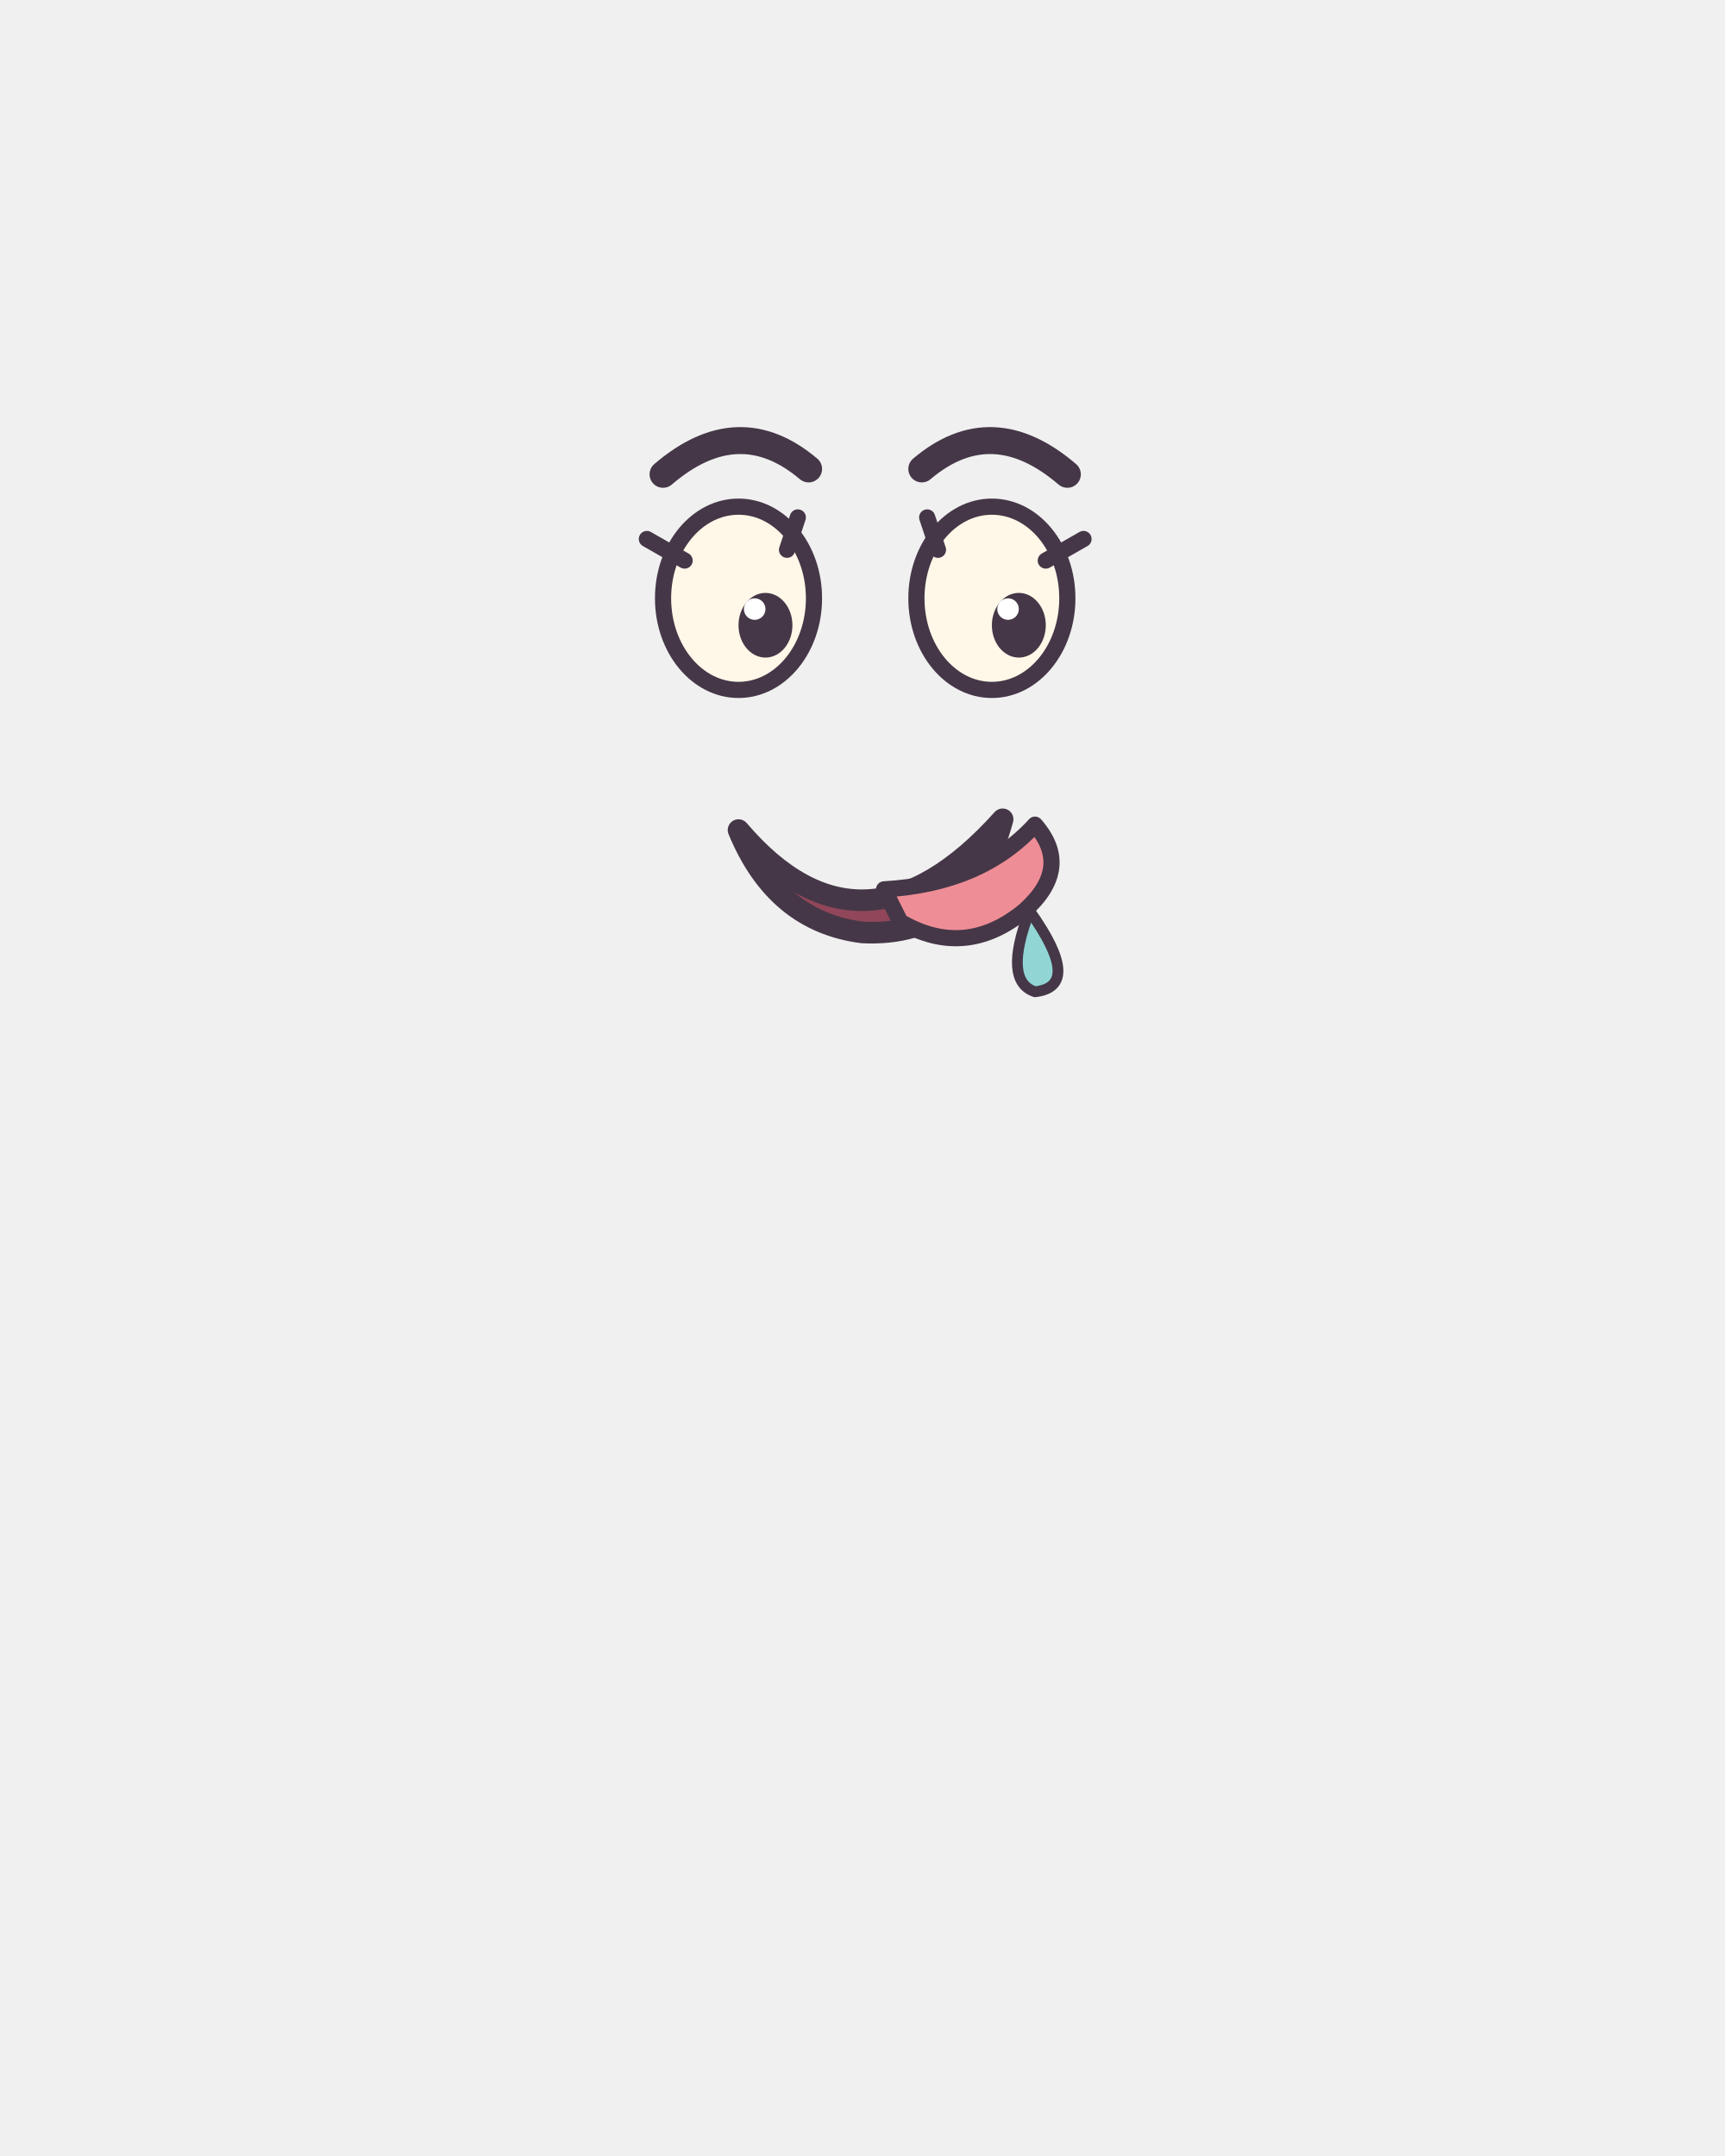
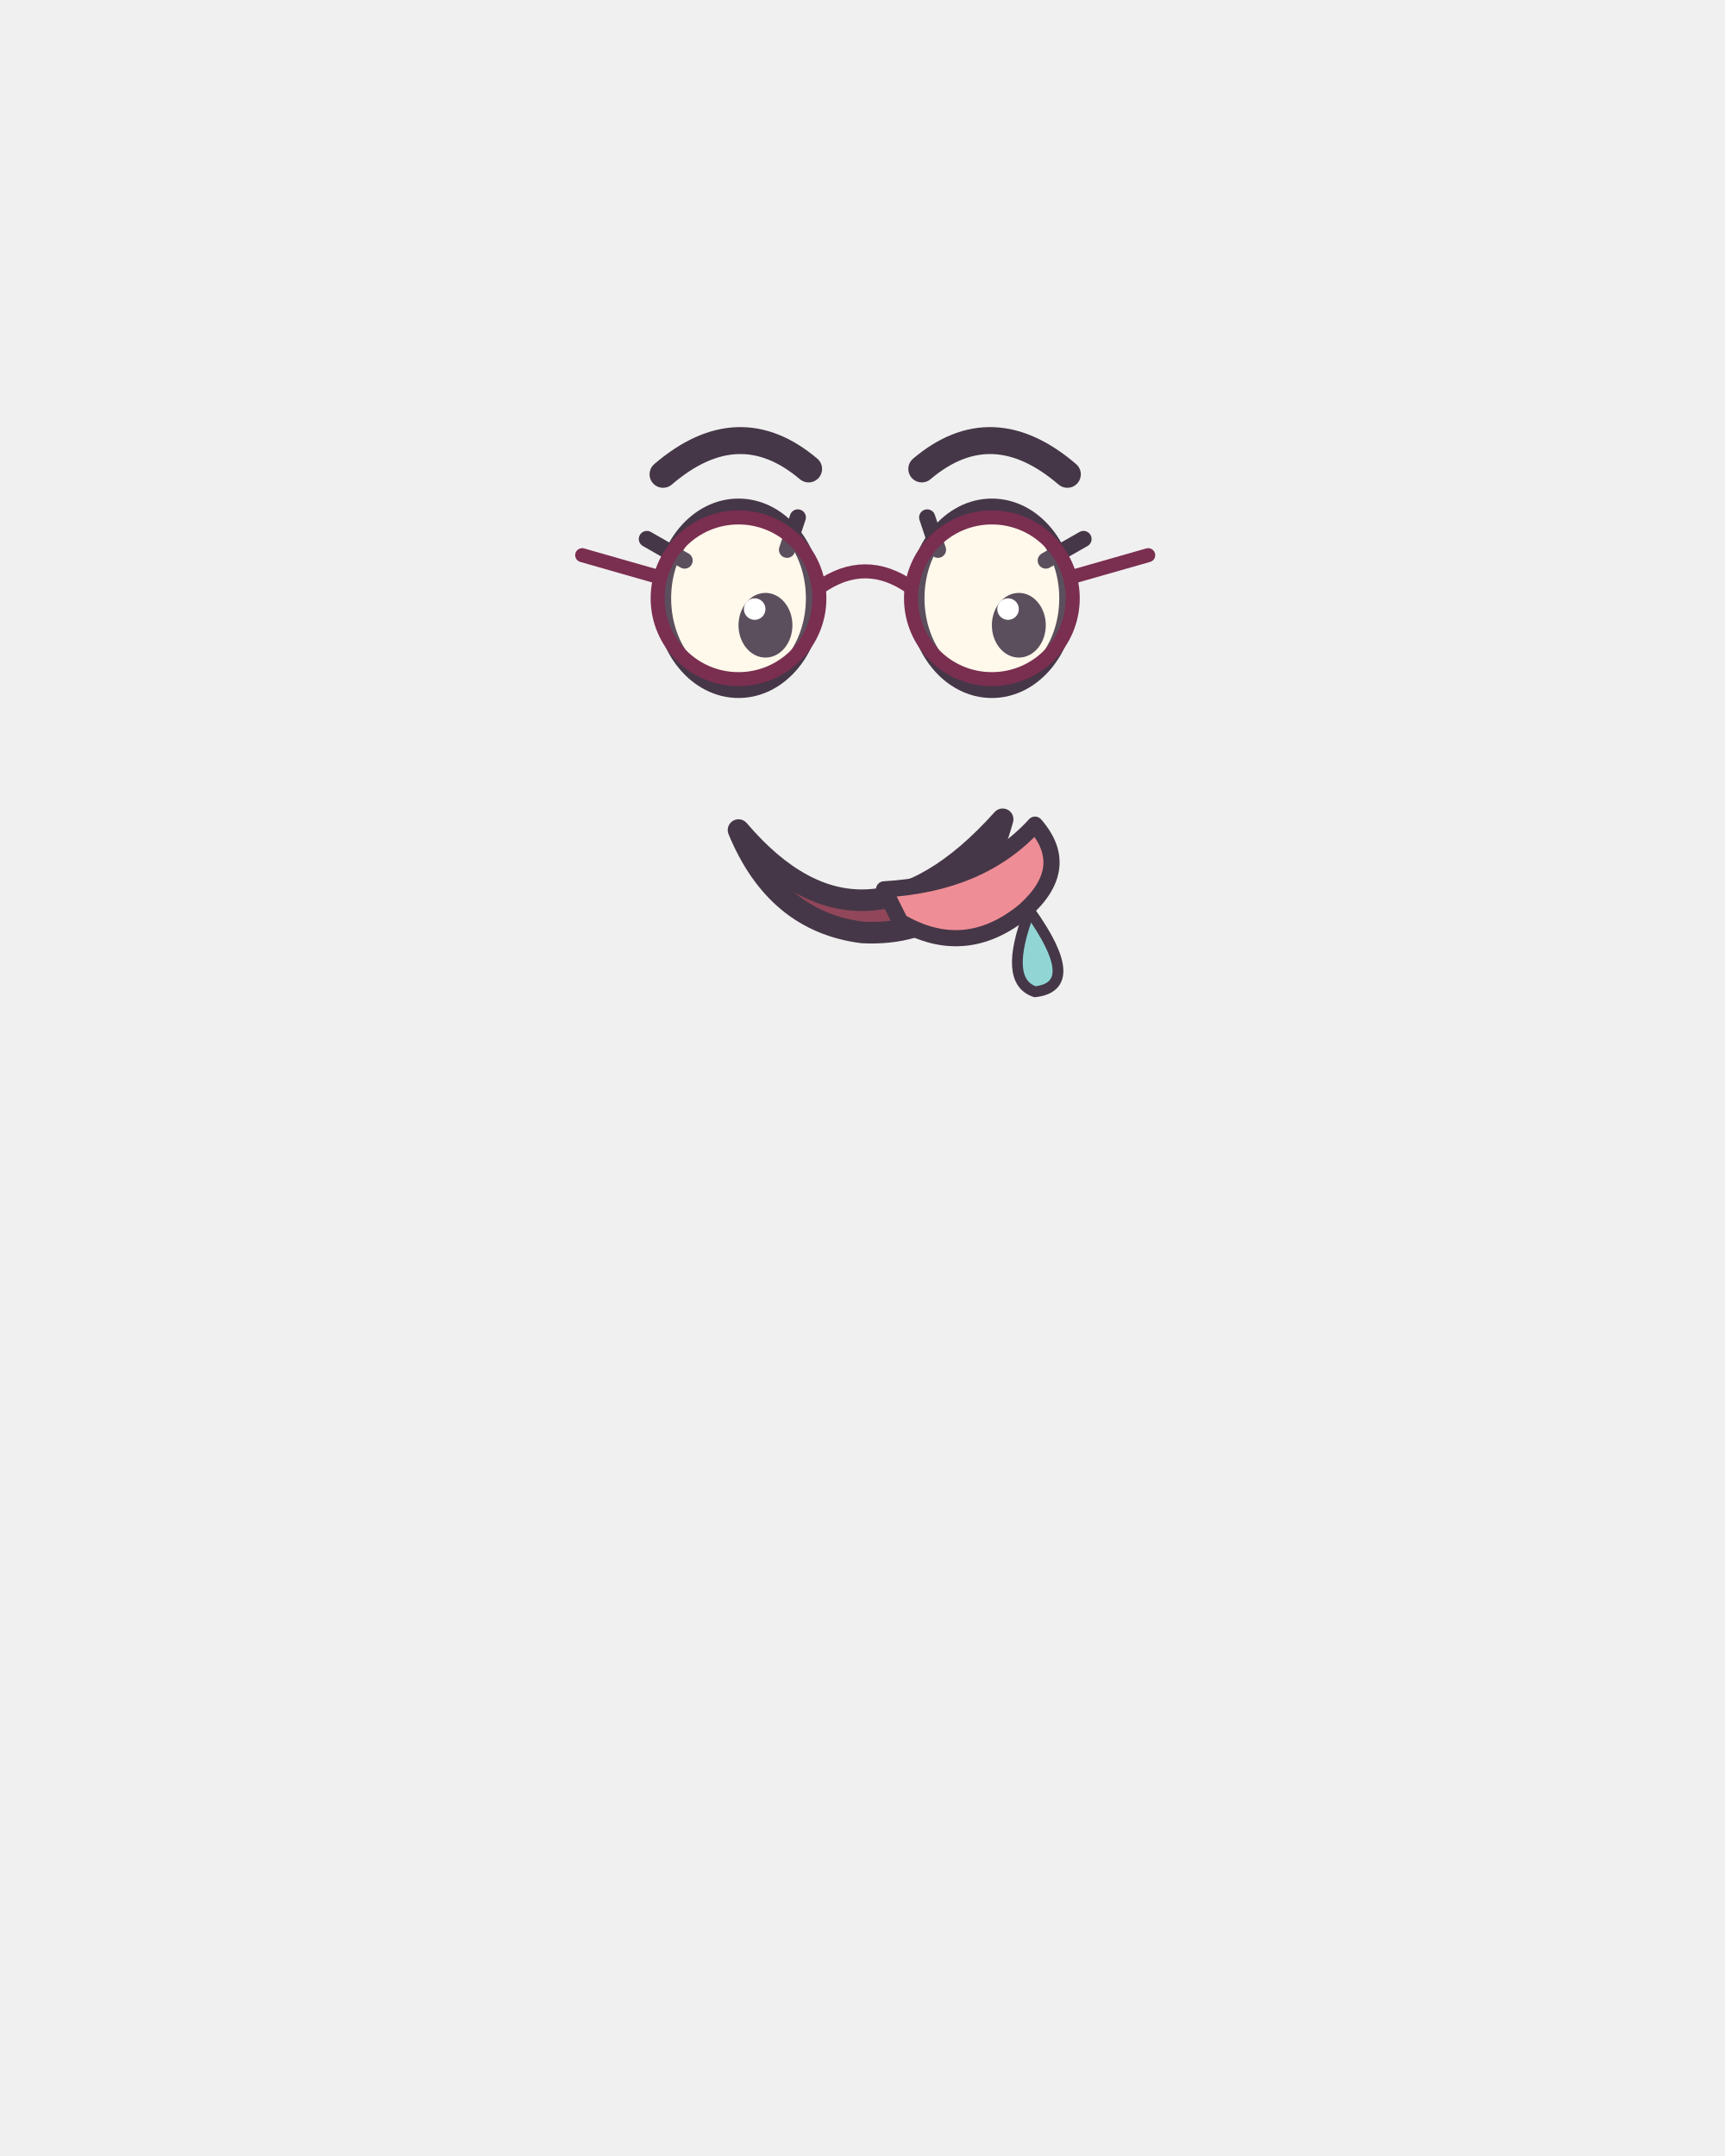
<svg xmlns="http://www.w3.org/2000/svg" width="320" height="400" viewBox="0 0 320 400">
  <defs>
    <linearGradient id="skin_light" x2=".8" y2="1">
      <stop stop-color="#ffe8cf" />
      <stop offset="1" stop-color="#eab894" />
    </linearGradient>
    <linearGradient id="skin_kid" x2=".8" y2="1">
      <stop stop-color="#f6cfa6" />
      <stop offset="1" stop-color="#cf8f62" />
    </linearGradient>
    <linearGradient id="skin_deep" x2=".8" y2="1">
      <stop stop-color="#c9926b" />
      <stop offset="1" stop-color="#8c5a3d" />
    </linearGradient>
    <linearGradient id="cardigan" x2=".4" y2="1">
      <stop stop-color="#c7b1e0" />
      <stop offset="1" stop-color="#7f68a8" />
    </linearGradient>
    <linearGradient id="tee" x2=".4" y2="1">
      <stop stop-color="#43c4b2" />
      <stop offset="1" stop-color="#1f8a86" />
    </linearGradient>
    <linearGradient id="oxford" x2="1" y2="1">
      <stop stop-color="#dcebfb" />
      <stop offset="1" stop-color="#8fb0d6" />
    </linearGradient>
    <linearGradient id="catfur" x2=".5" y2="1">
      <stop stop-color="#ffb767" />
      <stop offset="1" stop-color="#d9772f" />
    </linearGradient>
    <linearGradient id="mousefur" x2=".5" y2="1">
      <stop stop-color="#d9d4de" />
      <stop offset="1" stop-color="#9890a6" />
    </linearGradient>
  </defs>
  <ellipse cx="137" cy="111" rx="14" ry="17" fill="#fff8e8" stroke="#453747" stroke-width="3" />
  <ellipse cx="142" cy="116" rx="5" ry="6" fill="#453747" stroke="none" stroke-width="0" />
  <ellipse cx="140" cy="113" rx="2" ry="2" fill="#fff" stroke="none" stroke-width="0" />
  <ellipse cx="184" cy="111" rx="14" ry="17" fill="#fff8e8" stroke="#453747" stroke-width="3" />
  <ellipse cx="189" cy="116" rx="5" ry="6" fill="#453747" stroke="none" stroke-width="0" />
  <ellipse cx="187" cy="113" rx="2" ry="2" fill="#fff" stroke="none" stroke-width="0" />
  <path d="M123 88 Q137 76 150 87 M171 87 Q184 76 198 88" fill="none" stroke="#453747" stroke-width="5" stroke-linecap="round" stroke-linejoin="round" />
  <path d="M137 154 Q160 181 186 152 Q180 174 160 173 Q144 171 137 154 Z" fill="#914659" stroke="#453747" stroke-width="4" stroke-linecap="round" stroke-linejoin="round" />
  <path d="M164 165 Q182 164 192 153 Q199 161 190 169 Q179 178 167 171 Z" fill="#ef8d96" stroke="#453747" stroke-width="3" stroke-linecap="round" stroke-linejoin="round" />
  <path d="M191 169 Q201 183 192 184 Q186 182 191 169 Z" fill="#91d6d5" stroke="#453747" stroke-width="2" stroke-linecap="round" stroke-linejoin="round" />
  <path d="M127 104 l-7 -4 M146 102 l2 -6 M174 102 l-2 -6 M194 104 l7 -4" fill="none" stroke="#453747" stroke-width="3" stroke-linecap="round" />
+   <circle cx="137" cy="111" r="15" fill="#ffffff" fill-opacity=".12" stroke="#7a2e50" stroke-width="2.6" />
+   <circle cx="184" cy="111" r="15" fill="#ffffff" fill-opacity=".12" stroke="#7a2e50" stroke-width="2.6" />
+   <path d="M152 109 Q160.5 103 169 109 M122 107 L108 103 M199 107 L213 103" fill="none" stroke="#7a2e50" stroke-width="2.6" stroke-linecap="round" />
</svg>
